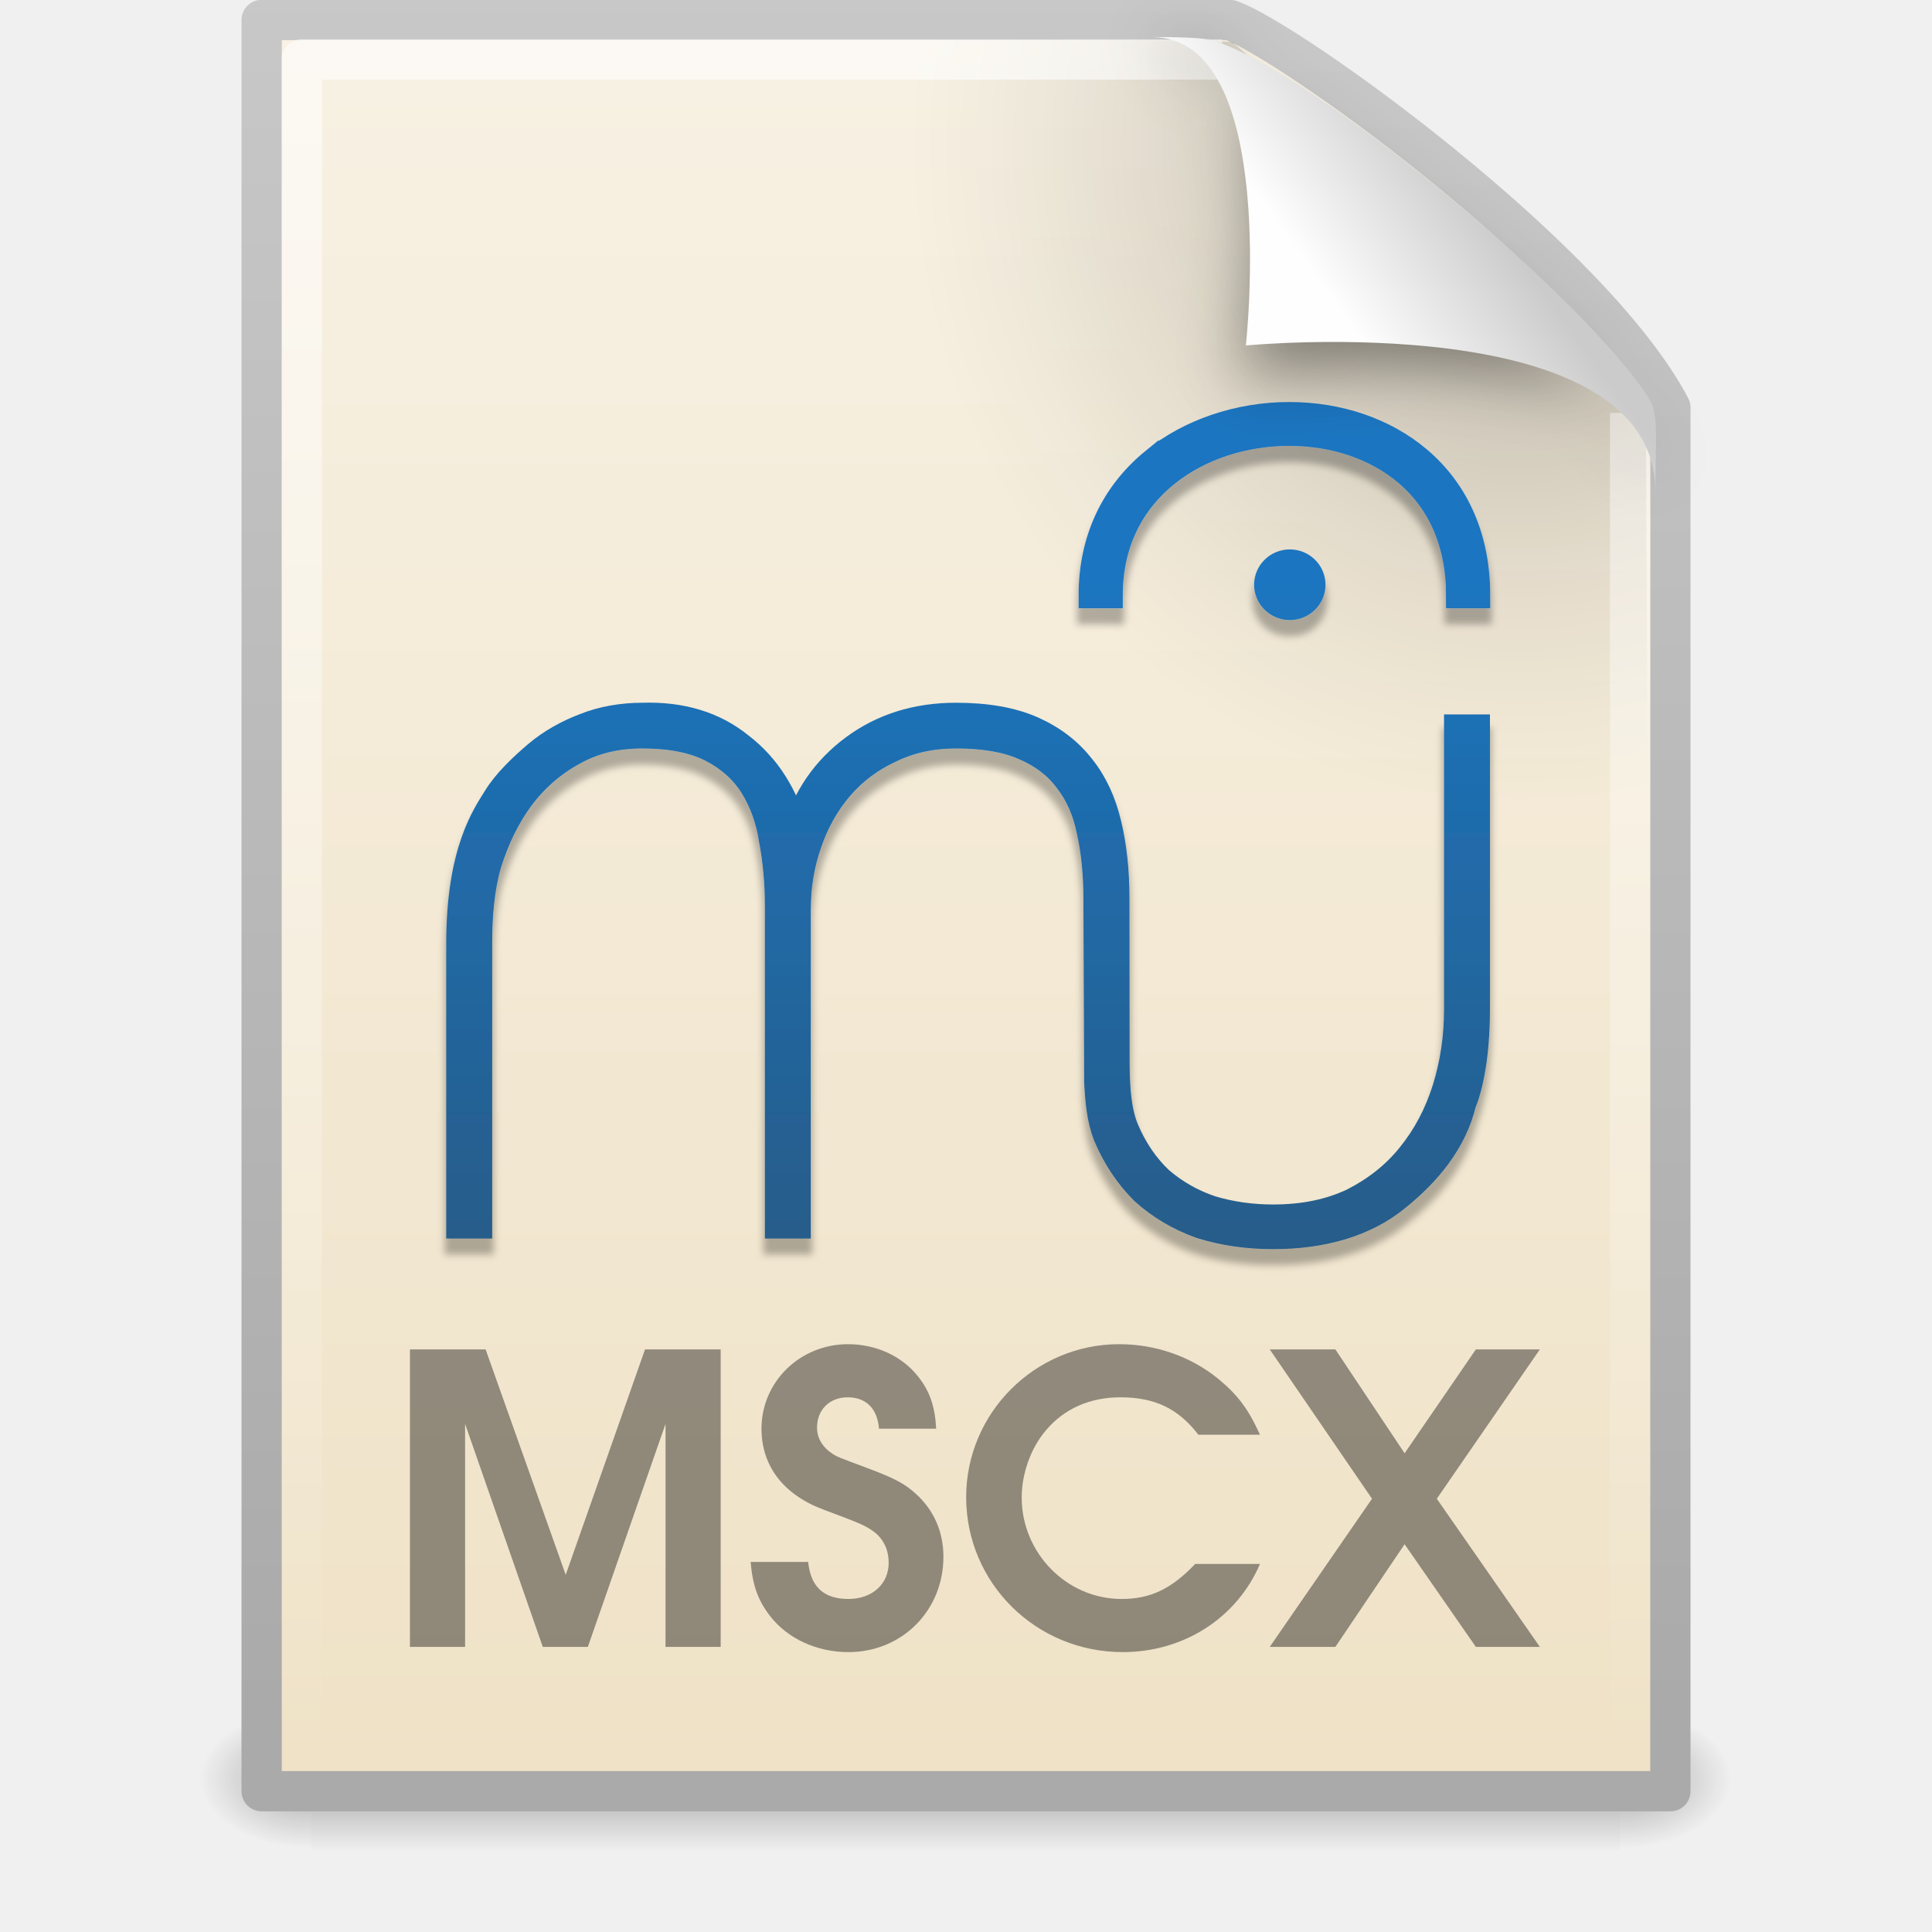
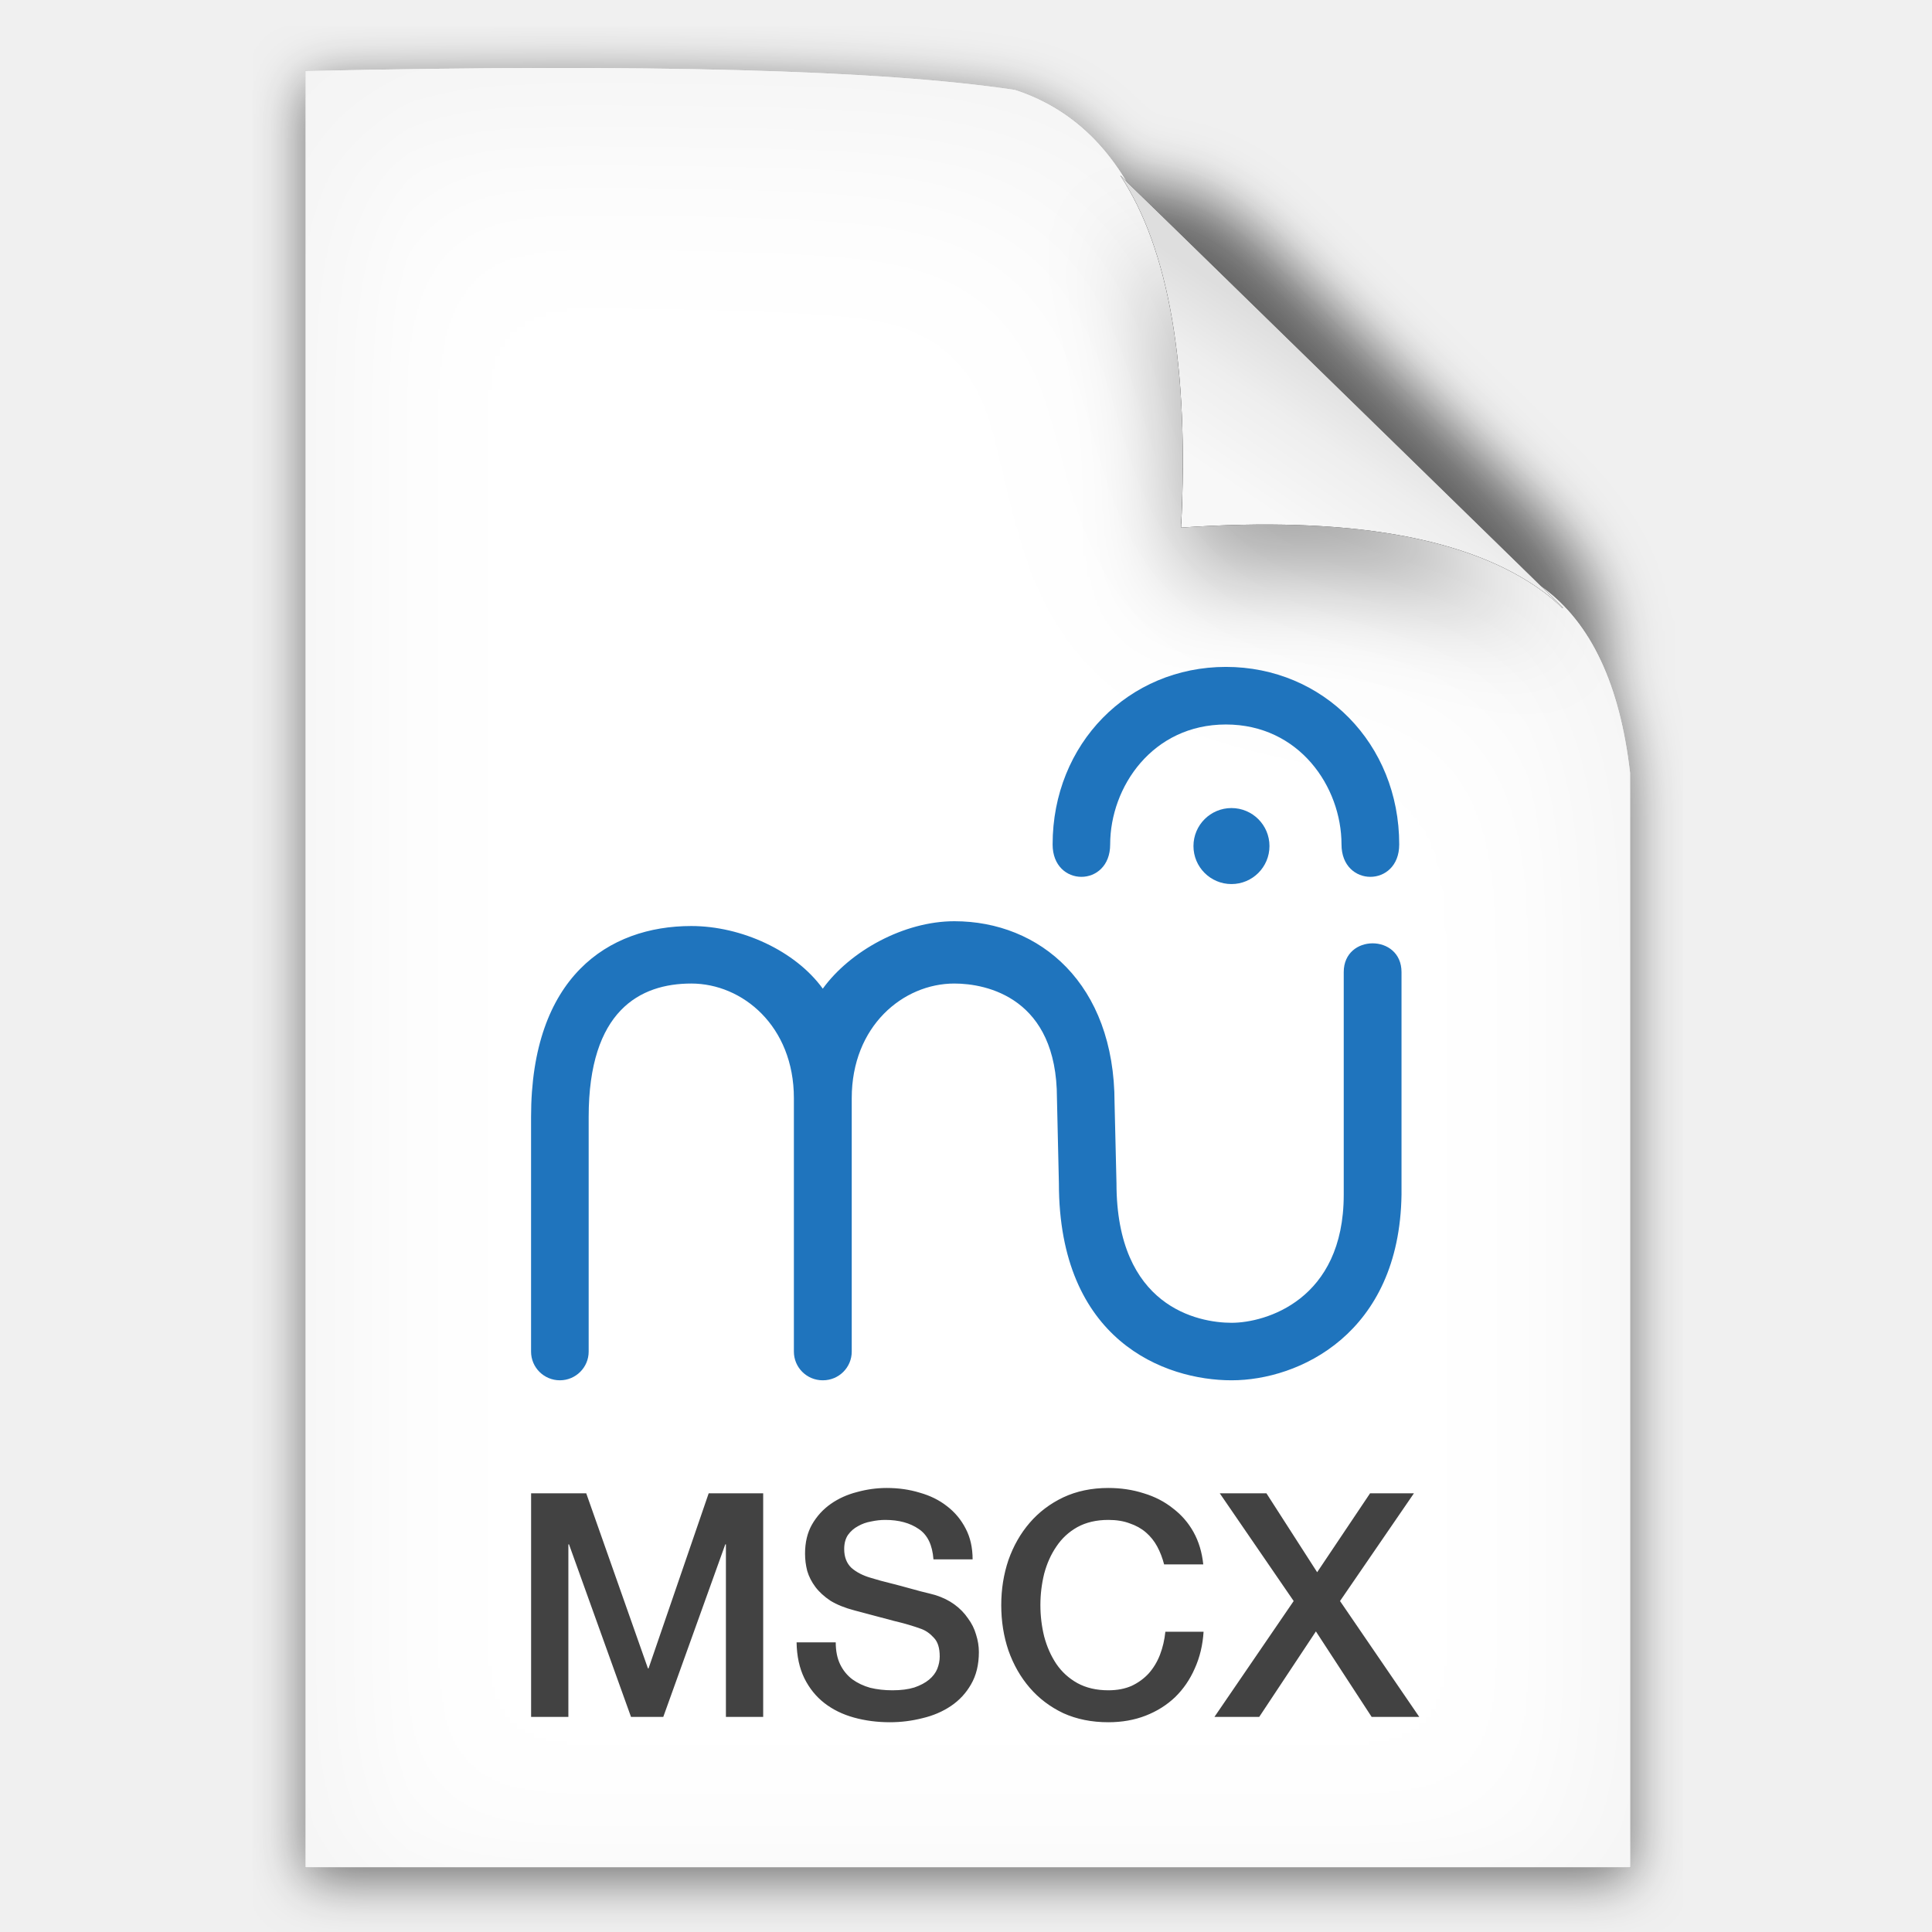
- <svg xmlns="http://www.w3.org/2000/svg" xmlns:xlink="http://www.w3.org/1999/xlink" height="48" width="48" version="1.0">
+ <svg xmlns="http://www.w3.org/2000/svg" width="512" height="512" viewBox="0 0 512 512" fill="none">
+   <g filter="url(#filter0_d)">
+     <path d="M81 494.818V18.818C171 16.818 233.667 18.485 269 23.818C301.667 34.485 316.333 72.818 313 138.818C357.424 135.727 389.424 141.393 409 155.818C421.667 165.152 429.333 181.485 432 204.818V494.818H81Z" fill="url(#paint0_linear)" />
+     <g filter="url(#filter1_i)">
+       <path d="M81 494.818V18.818C171 16.818 233.667 18.485 269 23.818C301.667 34.485 316.333 72.818 313 138.818C357.424 135.727 389.424 141.393 409 155.818C421.667 165.152 429.333 181.485 432 204.818V494.818H81Z" fill="white" />
+     </g>
+     <g filter="url(#filter2_d)">
+       <path d="M296.869 46.463L414.2 161C414.141 161.049 414.082 161.097 414.022 161.146C412.446 159.567 410.772 158.124 409 156.818C389.424 142.393 357.424 136.727 313 139.818C315.156 97.12 309.779 66.002 296.869 46.463L296.869 46.463Z" fill="black" />
+     </g>
+     <path d="M296.869 46.463L414.2 161C414.141 161.049 414.082 161.097 414.022 161.146C412.446 159.567 410.772 158.124 409 156.818C389.424 142.393 357.424 136.727 313 139.818C315.156 97.12 309.779 66.002 296.869 46.463L296.869 46.463Z" fill="url(#paint1_linear)" />
+   </g>
+   <path d="M140.749 395.738H155.357L171.708 442.135H171.874L187.81 395.738H202.252V455H192.375V409.267H192.209L175.775 455H167.226L150.792 409.267H150.626V455H140.749V395.738ZM221.48 435.246C221.48 437.515 221.868 439.451 222.642 441.056C223.417 442.661 224.496 443.989 225.879 445.04C227.263 446.036 228.84 446.783 230.61 447.281C232.436 447.724 234.401 447.945 236.503 447.945C238.772 447.945 240.709 447.696 242.313 447.198C243.918 446.645 245.218 445.953 246.214 445.123C247.21 444.293 247.93 443.352 248.372 442.301C248.815 441.194 249.036 440.088 249.036 438.981C249.036 436.712 248.511 435.052 247.459 434.001C246.463 432.894 245.357 432.12 244.139 431.677C242.037 430.902 239.574 430.183 236.752 429.519C233.986 428.8 230.555 427.887 226.46 426.78C223.915 426.116 221.785 425.258 220.069 424.207C218.409 423.1 217.081 421.883 216.085 420.555C215.089 419.227 214.37 417.816 213.927 416.322C213.54 414.828 213.346 413.306 213.346 411.757C213.346 408.769 213.955 406.196 215.172 404.038C216.445 401.825 218.105 399.999 220.152 398.56C222.2 397.121 224.524 396.07 227.124 395.406C229.725 394.687 232.353 394.327 235.009 394.327C238.108 394.327 241.013 394.742 243.724 395.572C246.491 396.347 248.898 397.536 250.945 399.141C253.048 400.746 254.708 402.738 255.925 405.117C257.143 407.441 257.751 410.152 257.751 413.251H247.376C247.1 409.433 245.799 406.749 243.475 405.2C241.151 403.595 238.191 402.793 234.594 402.793C233.377 402.793 232.132 402.931 230.859 403.208C229.587 403.429 228.425 403.844 227.373 404.453C226.322 405.006 225.437 405.781 224.717 406.777C224.053 407.773 223.721 409.018 223.721 410.512C223.721 412.615 224.358 414.275 225.63 415.492C226.958 416.654 228.674 417.539 230.776 418.148C230.998 418.203 231.855 418.452 233.349 418.895C234.899 419.282 236.614 419.725 238.495 420.223C240.377 420.721 242.203 421.219 243.973 421.717C245.799 422.16 247.1 422.492 247.874 422.713C249.811 423.322 251.499 424.152 252.937 425.203C254.376 426.254 255.566 427.472 256.506 428.855C257.502 430.183 258.222 431.622 258.664 433.171C259.162 434.72 259.411 436.27 259.411 437.819C259.411 441.139 258.72 443.989 257.336 446.368C256.008 448.692 254.238 450.601 252.024 452.095C249.811 453.589 247.293 454.668 244.471 455.332C241.649 456.051 238.772 456.411 235.839 456.411C232.464 456.411 229.282 455.996 226.294 455.166C223.306 454.336 220.706 453.063 218.492 451.348C216.279 449.633 214.508 447.447 213.18 444.791C211.852 442.08 211.161 438.898 211.105 435.246H221.48ZM308.501 414.579C308.058 412.864 307.449 411.287 306.675 409.848C305.9 408.409 304.904 407.164 303.687 406.113C302.469 405.062 301.031 404.259 299.371 403.706C297.766 403.097 295.885 402.793 293.727 402.793C290.573 402.793 287.834 403.429 285.51 404.702C283.241 405.975 281.387 407.69 279.949 409.848C278.51 411.951 277.431 414.358 276.712 417.069C276.048 419.78 275.716 422.547 275.716 425.369C275.716 428.191 276.048 430.958 276.712 433.669C277.431 436.38 278.51 438.815 279.949 440.973C281.387 443.076 283.241 444.763 285.51 446.036C287.834 447.309 290.573 447.945 293.727 447.945C296.051 447.945 298.098 447.558 299.869 446.783C301.639 445.953 303.161 444.846 304.434 443.463C305.706 442.024 306.702 440.364 307.422 438.483C308.141 436.602 308.611 434.582 308.833 432.424H318.959C318.737 435.965 317.963 439.202 316.635 442.135C315.362 445.068 313.619 447.613 311.406 449.771C309.192 451.874 306.592 453.506 303.604 454.668C300.616 455.83 297.323 456.411 293.727 456.411C289.3 456.411 285.316 455.609 281.775 454.004C278.289 452.344 275.328 450.103 272.894 447.281C270.459 444.459 268.578 441.167 267.25 437.404C265.977 433.641 265.341 429.63 265.341 425.369C265.341 421.164 265.977 417.18 267.25 413.417C268.578 409.654 270.459 406.362 272.894 403.54C275.328 400.718 278.289 398.477 281.775 396.817C285.316 395.157 289.3 394.327 293.727 394.327C297.047 394.327 300.173 394.797 303.106 395.738C306.038 396.623 308.611 397.951 310.825 399.722C313.093 401.437 314.919 403.54 316.303 406.03C317.686 408.52 318.544 411.37 318.876 414.579H308.501ZM323.248 395.738H335.615L349.061 416.654L363.088 395.738H374.708L355.12 424.29L376.119 455H363.503L348.729 432.341L333.706 455H321.837L342.836 424.29L323.248 395.738Z" fill="#424242" />
+   <path d="M218.046 262.009C210.797 251.986 196.509 245.406 183.195 245.406C161.195 245.406 140.737 258.921 140.737 296.008V358.186C140.737 362.4 144.155 365.793 148.369 365.793C152.586 365.793 156.004 362.375 156.004 358.186V296.008C155.997 267.822 169.598 260.647 183.195 260.647C196.791 260.647 210.388 271.949 210.388 291.024V358.186C210.388 362.4 213.806 365.793 218.02 365.793H218.053H218.086C222.3 365.793 225.719 362.4 225.719 358.186V291.024C225.719 271.949 239.315 260.647 252.912 260.647C261.544 260.647 280.102 264.481 280.102 291.024L280.618 313.581C280.618 355.262 308.595 365.793 326.398 365.793C344.201 365.793 370.87 353.496 371.414 316.618V257.607C371.414 247.455 356.103 247.455 356.103 257.607V316.618C356.103 344.595 335.299 350.554 326.398 350.554C317.496 350.554 295.878 346.36 295.878 313.581L295.369 292.258C295.369 260.644 275.532 244.134 252.912 244.134C239.597 244.134 225.294 251.986 218.046 262.009Z" fill="#1F74BD" />
+   <path d="M294.206 223.788C294.206 208.528 305.445 191.997 324.879 191.997C344.312 191.997 355.513 208.528 355.513 223.788C355.513 235.233 370.808 235.233 370.808 223.788C370.808 197.083 350.67 176.737 324.879 176.737C299.087 176.737 278.954 197.083 278.954 223.788C278.957 235.233 294.206 235.233 294.206 223.788Z" fill="#1F74BD" />
+   <path d="M336.423 224.214C336.423 218.649 331.916 214.142 326.351 214.142C320.787 214.142 316.28 218.649 316.28 224.214C316.28 229.779 320.787 234.285 326.351 234.285C331.916 234.285 336.423 229.779 336.423 224.214Z" fill="#1F74BD" />
  <defs>
-     <linearGradient id="f" x1="302.86" gradientUnits="userSpaceOnUse" y1="366.65" gradientTransform="matrix(.067325 0 0 .0147 -.34114 37.04)" x2="302.86" y2="609.51">
-       <stop stop-opacity="0" offset="0" />
-       <stop offset=".5" />
-       <stop stop-opacity="0" offset="1" />
+     <filter id="filter0_d" x="67" y="7" width="379" height="504.818" filterUnits="userSpaceOnUse" color-interpolation-filters="sRGB">
+       <feFlood flood-opacity="0" result="BackgroundImageFix" />
+       <feColorMatrix in="SourceAlpha" type="matrix" values="0 0 0 0 0 0 0 0 0 0 0 0 0 0 0 0 0 0 127 0" />
+       <feOffset dy="3" />
+       <feGaussianBlur stdDeviation="7" />
+       <feColorMatrix type="matrix" values="0 0 0 0 0 0 0 0 0 0 0 0 0 0 0 0 0 0 0.547 0" />
+       <feBlend mode="normal" in2="BackgroundImageFix" result="effect1_dropShadow" />
+       <feBlend mode="normal" in="SourceGraphic" in2="effect1_dropShadow" result="shape" />
+     </filter>
+     <filter id="filter1_i" x="81" y="18" width="351" height="492.818" filterUnits="userSpaceOnUse" color-interpolation-filters="sRGB">
+       <feFlood flood-opacity="0" result="BackgroundImageFix" />
+       <feBlend mode="normal" in="SourceGraphic" in2="BackgroundImageFix" result="shape" />
+       <feColorMatrix in="SourceAlpha" type="matrix" values="0 0 0 0 0 0 0 0 0 0 0 0 0 0 0 0 0 0 127 0" result="hardAlpha" />
+       <feOffset dy="16" />
+       <feGaussianBlur stdDeviation="29" />
+       <feComposite in2="hardAlpha" operator="arithmetic" k2="-1" k3="1" />
+       <feColorMatrix type="matrix" values="0 0 0 0 0 0 0 0 0 0 0 0 0 0 0 0 0 0 0.046 0" />
+       <feBlend mode="normal" in2="shape" result="effect1_innerShadow" />
+     </filter>
+     <filter id="filter2_d" x="272.869" y="35.463" width="165.331" height="162.684" filterUnits="userSpaceOnUse" color-interpolation-filters="sRGB">
+       <feFlood flood-opacity="0" result="BackgroundImageFix" />
+       <feColorMatrix in="SourceAlpha" type="matrix" values="0 0 0 0 0 0 0 0 0 0 0 0 0 0 0 0 0 0 127 0" />
+       <feOffset dy="13" />
+       <feGaussianBlur stdDeviation="12" />
+       <feColorMatrix type="matrix" values="0 0 0 0 0 0 0 0 0 0 0 0 0 0 0 0 0 0 0.337 0" />
+       <feBlend mode="normal" in2="BackgroundImageFix" result="effect1_dropShadow" />
+       <feBlend mode="normal" in="SourceGraphic" in2="effect1_dropShadow" result="shape" />
+     </filter>
+     <linearGradient id="paint0_linear" x1="432" y1="-87.344" x2="127.878" y2="214.761" gradientUnits="userSpaceOnUse">
+       <stop stop-color="#BBBBBB" />
+       <stop offset="0.293" stop-color="#D9D9D9" />
+       <stop offset="0.637" stop-color="#F5F5F5" />
+       <stop offset="1" stop-color="white" />
    </linearGradient>
-     <radialGradient id="c" xlink:href="#a" gradientUnits="userSpaceOnUse" cy="486.65" cx="605.71" gradientTransform="matrix(-.02304 0 0 .0147 21.623 37.04)" r="117.14" />
-     <linearGradient id="a">
-       <stop offset="0" />
-       <stop stop-opacity="0" offset="1" />
-     </linearGradient>
-     <radialGradient id="d" xlink:href="#a" gradientUnits="userSpaceOnUse" cy="486.65" cx="605.71" gradientTransform="matrix(.02304 0 0 .0147 26.361 37.04)" r="117.14" />
-     <linearGradient id="g" x1="-51.786" gradientUnits="userSpaceOnUse" y1="50.786" gradientTransform="matrix(.8075 0 0 .89483 59.41 -2.9806)" x2="-51.786" y2="2.906">
-       <stop stop-color="#aaa" offset="0" />
-       <stop stop-color="#c8c8c8" offset="1" />
-     </linearGradient>
-     <linearGradient id="h" x1="25.132" gradientUnits="userSpaceOnUse" y1=".985" gradientTransform="matrix(1 0 0 .95617 -1.0065e-7 -1.9149)" x2="25.132" y2="47.013">
-       <stop stop-color="#f8f2e5" offset="0" />
-       <stop stop-color="#efe2c7" offset="1" />
-     </linearGradient>
-     <radialGradient id="e" gradientUnits="userSpaceOnUse" cy="112.3" cx="102" gradientTransform="matrix(.3617 0 0 -.39078 .85106 47.517)" r="139.56">
-       <stop stop-opacity=".281" offset="0" />
-       <stop stop-opacity=".078" offset=".189" />
-       <stop stop-opacity=".023" offset=".257" />
-       <stop stop-opacity="0" offset=".301" />
-       <stop stop-color="#e1e2e3" stop-opacity="0" offset="1" />
-     </radialGradient>
-     <linearGradient id="i" x1="24" gradientUnits="userSpaceOnUse" y1="2" gradientTransform="matrix(1 0 0 .97778 0 -.96667)" x2="24" y2="46.017">
-       <stop stop-color="#fff" offset="0" />
-       <stop stop-color="#fff" stop-opacity="0" offset="1" />
-     </linearGradient>
-     <filter id="k" width="1.297" y="-.164" x="-.148" height="1.329" color-interpolation-filters="sRGB">
-       <feGaussianBlur stdDeviation="0.774" />
-     </filter>
-     <linearGradient id="j" x1="32.892" gradientUnits="userSpaceOnUse" y1="8.059" gradientTransform="matrix(.9977 0 0 1.0407 .1638 -1.1058)" x2="36.358" y2="5.457">
-       <stop stop-color="#fefefe" offset="0" />
-       <stop stop-color="#cbcbcb" offset="1" />
-     </linearGradient>
-     <filter id="l" height="200%" width="200%" y="-50%" x="-50%" filterUnits="objectBoundingBox">
-       <feMorphology operator="dilate" in="SourceAlpha" radius="1" result="shadowSpreadOuter1" />
-       <feOffset dy="10" in="shadowSpreadOuter1" dx="0" result="shadowOffsetOuter1" />
-       <feGaussianBlur in="shadowOffsetOuter1" stdDeviation="2.5" result="shadowBlurOuter1" />
-       <feColorMatrix values="0 0 0 0 0   0 0 0 0 0   0 0 0 0 0  0 0 0 0.28 0" in="shadowBlurOuter1" type="matrix" result="shadowMatrixOuter1" />
-       <feMerge>
-         <feMergeNode in="shadowMatrixOuter1" />
-         <feMergeNode in="SourceGraphic" />
-       </feMerge>
-     </filter>
-     <linearGradient id="b" x1="314" gradientUnits="userSpaceOnUse" y1="-12.58" gradientTransform="matrix(1.1101 0 0 .9008 -645.1 241.27)" x2="314" y2="631.64">
-       <stop stop-color="#1B75C0" offset="0" />
-       <stop stop-color="#2A567B" offset="1" />
+     <linearGradient id="paint1_linear" x1="342.965" y1="89.191" x2="319.17" y2="124.162" gradientUnits="userSpaceOnUse">
+       <stop stop-color="#DEDEDE" />
+       <stop offset="0.446" stop-color="#EEEEEE" />
+       <stop offset="1" stop-color="#F8F8F8" />
    </linearGradient>
  </defs>
-   <rect opacity=".3" height="3.57" width="32.508" y="42.43" x="7.738" fill="url(#f)" />
-   <path opacity=".3" fill="url(#c)" d="m7.738 42.43v3.57c-1.187 0.007-2.868-0.8-2.868-1.785 0-0.985 1.324-1.785 2.868-1.785z" />
-   <path opacity=".3" fill="url(#d)" d="m40.246 42.43v3.57c1.187 0.007 2.868-0.8 2.868-1.785 0-0.985-1.324-1.785-2.868-1.785z" />
-   <path stroke-linejoin="round" d="m6.5 0.497h24.061c1.407 0.475 8.966 5.882 10.939 9.626v34.379h-35v-44.006z" stroke="url(#g)" stroke-width="1" fill="url(#h)" />
-   <path fill="url(#e)" d="m7.362 44c-0.199 0-0.362-0.175-0.362-0.391v-42.204c0-0.216 0.162-0.391 0.362-0.391 7.483 0.108 15.775-0.161 23.249 0.027l10.283 8.866 0.106 33.702c0 0.216-0.162 0.391-0.362 0.391h-33.276z" />
-   <path opacity=".6" stroke-linejoin="round" d="m40.5 10.259v33.263h-33v-42.045h22.866" stroke="url(#i)" stroke-width="1" fill="none" />
-   <g opacity=".4">
-     <path d="m10.185 40.916h1.37v-5.54l1.93 5.54h1.12l1.93-5.54v5.54h1.37v-7.39h-1.88l-1.97 5.6-1.99-5.6h-1.88v7.39z" />
-     <path d="m18.649 38.806c0.05 0.58 0.18 0.95 0.48 1.34 0.44 0.57 1.17 0.9 1.95 0.9 1.33 0 2.36-1.03 2.36-2.37 0-0.61-0.23-1.14-0.66-1.54-0.29-0.27-0.53-0.4-1.25-0.67-0.7-0.26-0.72-0.27-0.82-0.33-0.27-0.17-0.41-0.4-0.41-0.67 0-0.44 0.31-0.75 0.76-0.75 0.46 0 0.74 0.28 0.78 0.78h1.42c-0.03-0.56-0.16-0.94-0.46-1.31-0.4-0.5-1.04-0.79-1.73-0.79-1.19 0-2.15 0.93-2.15 2.1 0 0.93 0.55 1.64 1.54 2.01s1.05 0.4 1.28 0.57c0.22 0.18 0.34 0.44 0.34 0.75 0 0.53-0.41 0.9-1 0.9-0.61 0-0.94-0.3-1-0.92h-1.43z" />
-     <path d="m29.694 38.856c-0.6 0.63-1.12 0.87-1.83 0.87-1.36 0-2.48-1.14-2.48-2.52 0-0.6 0.23-1.24 0.61-1.68 0.45-0.53 1.09-0.81 1.84-0.81 0.86 0 1.44 0.28 1.94 0.93h1.53c-0.29-0.64-0.55-0.99-1.05-1.4-0.68-0.55-1.55-0.85-2.45-0.85-2.09 0-3.8 1.71-3.8 3.8 0 2.13 1.73 3.85 3.89 3.85 1.51 0 2.83-0.84 3.41-2.19h-1.61z" />
-     <path d="m31.547 40.916h1.63l1.72-2.55 1.77 2.55h1.59l-2.56-3.68 2.56-3.71h-1.59l-1.77 2.58-1.72-2.58h-1.63l2.54 3.71-2.54 3.68z" />
-   </g>
-   <path d="m114.4 558.1-0.461-109.01c0-16.818-1.548-32.068-4.645-45.834-2.698-13.638-7.873-25.401-15.526-35.139-7.165-9.694-17.074-17.21-29.636-22.547-12.12-5.337-27.646-7.95-46.489-7.95-16.631 0-31.671 3.311-45.118 9.933-13.447 6.187-24.948 14.836-34.414 25.902-9.377 11.022-16.587 23.875-21.496 38.472-4.954 14.115-7.432 29.147-7.432 45.136v216.27h-13.446v-218.93c0-15.946-1.371-31.021-4.07-45.138-2.212-14.159-6.724-26.532-13.447-37.206-6.723-10.566-16.19-18.974-28.309-25.161-12.12-6.165-27.867-9.28-47.152-9.28-17.074 0-33.24 3.619-47.129 11.549-13.978 7.516-26.261 18.152-36.125 31.418-9.466 12.853-16.808 27.885-22.206 45.138-4.954 17.254-6.362 35.477-6.362 54.561v193.05h-13.491v-193.05c0-64.113 18.31-88.63 25.034-99.698 6.723-11.066 17.852-21.496 27.672-29.905 9.908-8.408 21.466-14.796 33.144-19.196 12.12-4.879 25.971-7.177 39.463-7.177 26.981-0.871 49.408 5.991 67.367 20.608 18.445 14.16 30.521 33.81 37.687 59.036 6.767-23.876 20.037-43.111 39.765-57.728 19.773-14.596 43.083-21.916 70.066-21.916 21.143 0 38.615 3.116 52.55 9.302 13.934 6.23 25.124 14.835 33.661 25.858 8.537 10.674 14.597 23.701 18.224 39.212 3.583 15.031 5.396 31.804 5.396 50.409l0.121 114.21c0.178 16.915 1.22 31.947 6.382 44.331 5.837 13.723 13.712 25.226 23.531 34.506 10.351 8.889 22.028 15.512 35.033 19.869 13.491 4.052 27.645 6.011 42.464 6.011 20.701 0 38.838-3.745 54.584-11.241 15.703-8.014 28.752-18.342 39.058-31.194 10.748-13.244 18.844-28.538 24.284-45.834 5.353-17.209 8.05-35.334 8.05-54.374v-193.05h13.448v193.05c0 44.602-9.414 64.19-9.414 64.19-6.282 26.577-24.094 47.936-45.592 65.147-21.143 17.296-50.269 25.898-84.418 25.898-17.958 0-34.59-2.44-49.851-7.276-14.773-5.316-27.823-13.026-39.057-23.179-10.749-10.673-19.286-23.528-25.612-38.557-4.291-11.329-5.353-23.527-6.06-37.076-0.044-5.098-0.044-11.153-0.044-16.426h0.019zm116.49-323.65c0-8.387 6.944-15.183 15.436-15.183 8.537 0 15.437 6.796 15.437 15.183 0 8.409-6.9 15.205-15.437 15.205-8.492 0-15.436-6.796-15.436-15.205zm-77.442-84.928c-27.989 22.732-42.784 54.563-42.784 92.051h12.222c0-73.026 61.881-111.23 123.01-111.23 31.034 0 59.624 9.724 80.507 27.382 23.542 19.906 35.987 48.902 35.987 83.853h12.222c0-38.57-13.918-70.724-40.248-92.988-23.098-19.529-54.516-30.285-88.468-30.285-34.321 0-68.017 11.379-92.447 31.222z" fill-rule="evenodd" transform="matrix(.036268 0 0 .036268 23.111 6.0239)" filter="url(#l)" stroke="url(#b)" stroke-width="18" fill="url(#b)" />
-   <g fill-rule="evenodd">
-     <path opacity=".4" d="m28.617 0.921c4.282 0 2.153 8.483 2.153 8.483s10.358-1.802 10.358 2.819c0-2.61-11.302-10.729-12.511-11.302z" filter="url(#k)" />
-     <path fill="url(#j)" d="m28.617 0.921c3.187 0 2.336 7.662 2.336 7.662s10.175-0.981 10.175 3.64c0-1.126 0.086-1.932-0.134-2.284-1.578-2.524-8.395-8.188-10.857-8.931-0.184-0.056-0.593-0.088-1.52-0.088z" />
-   </g>
</svg>
